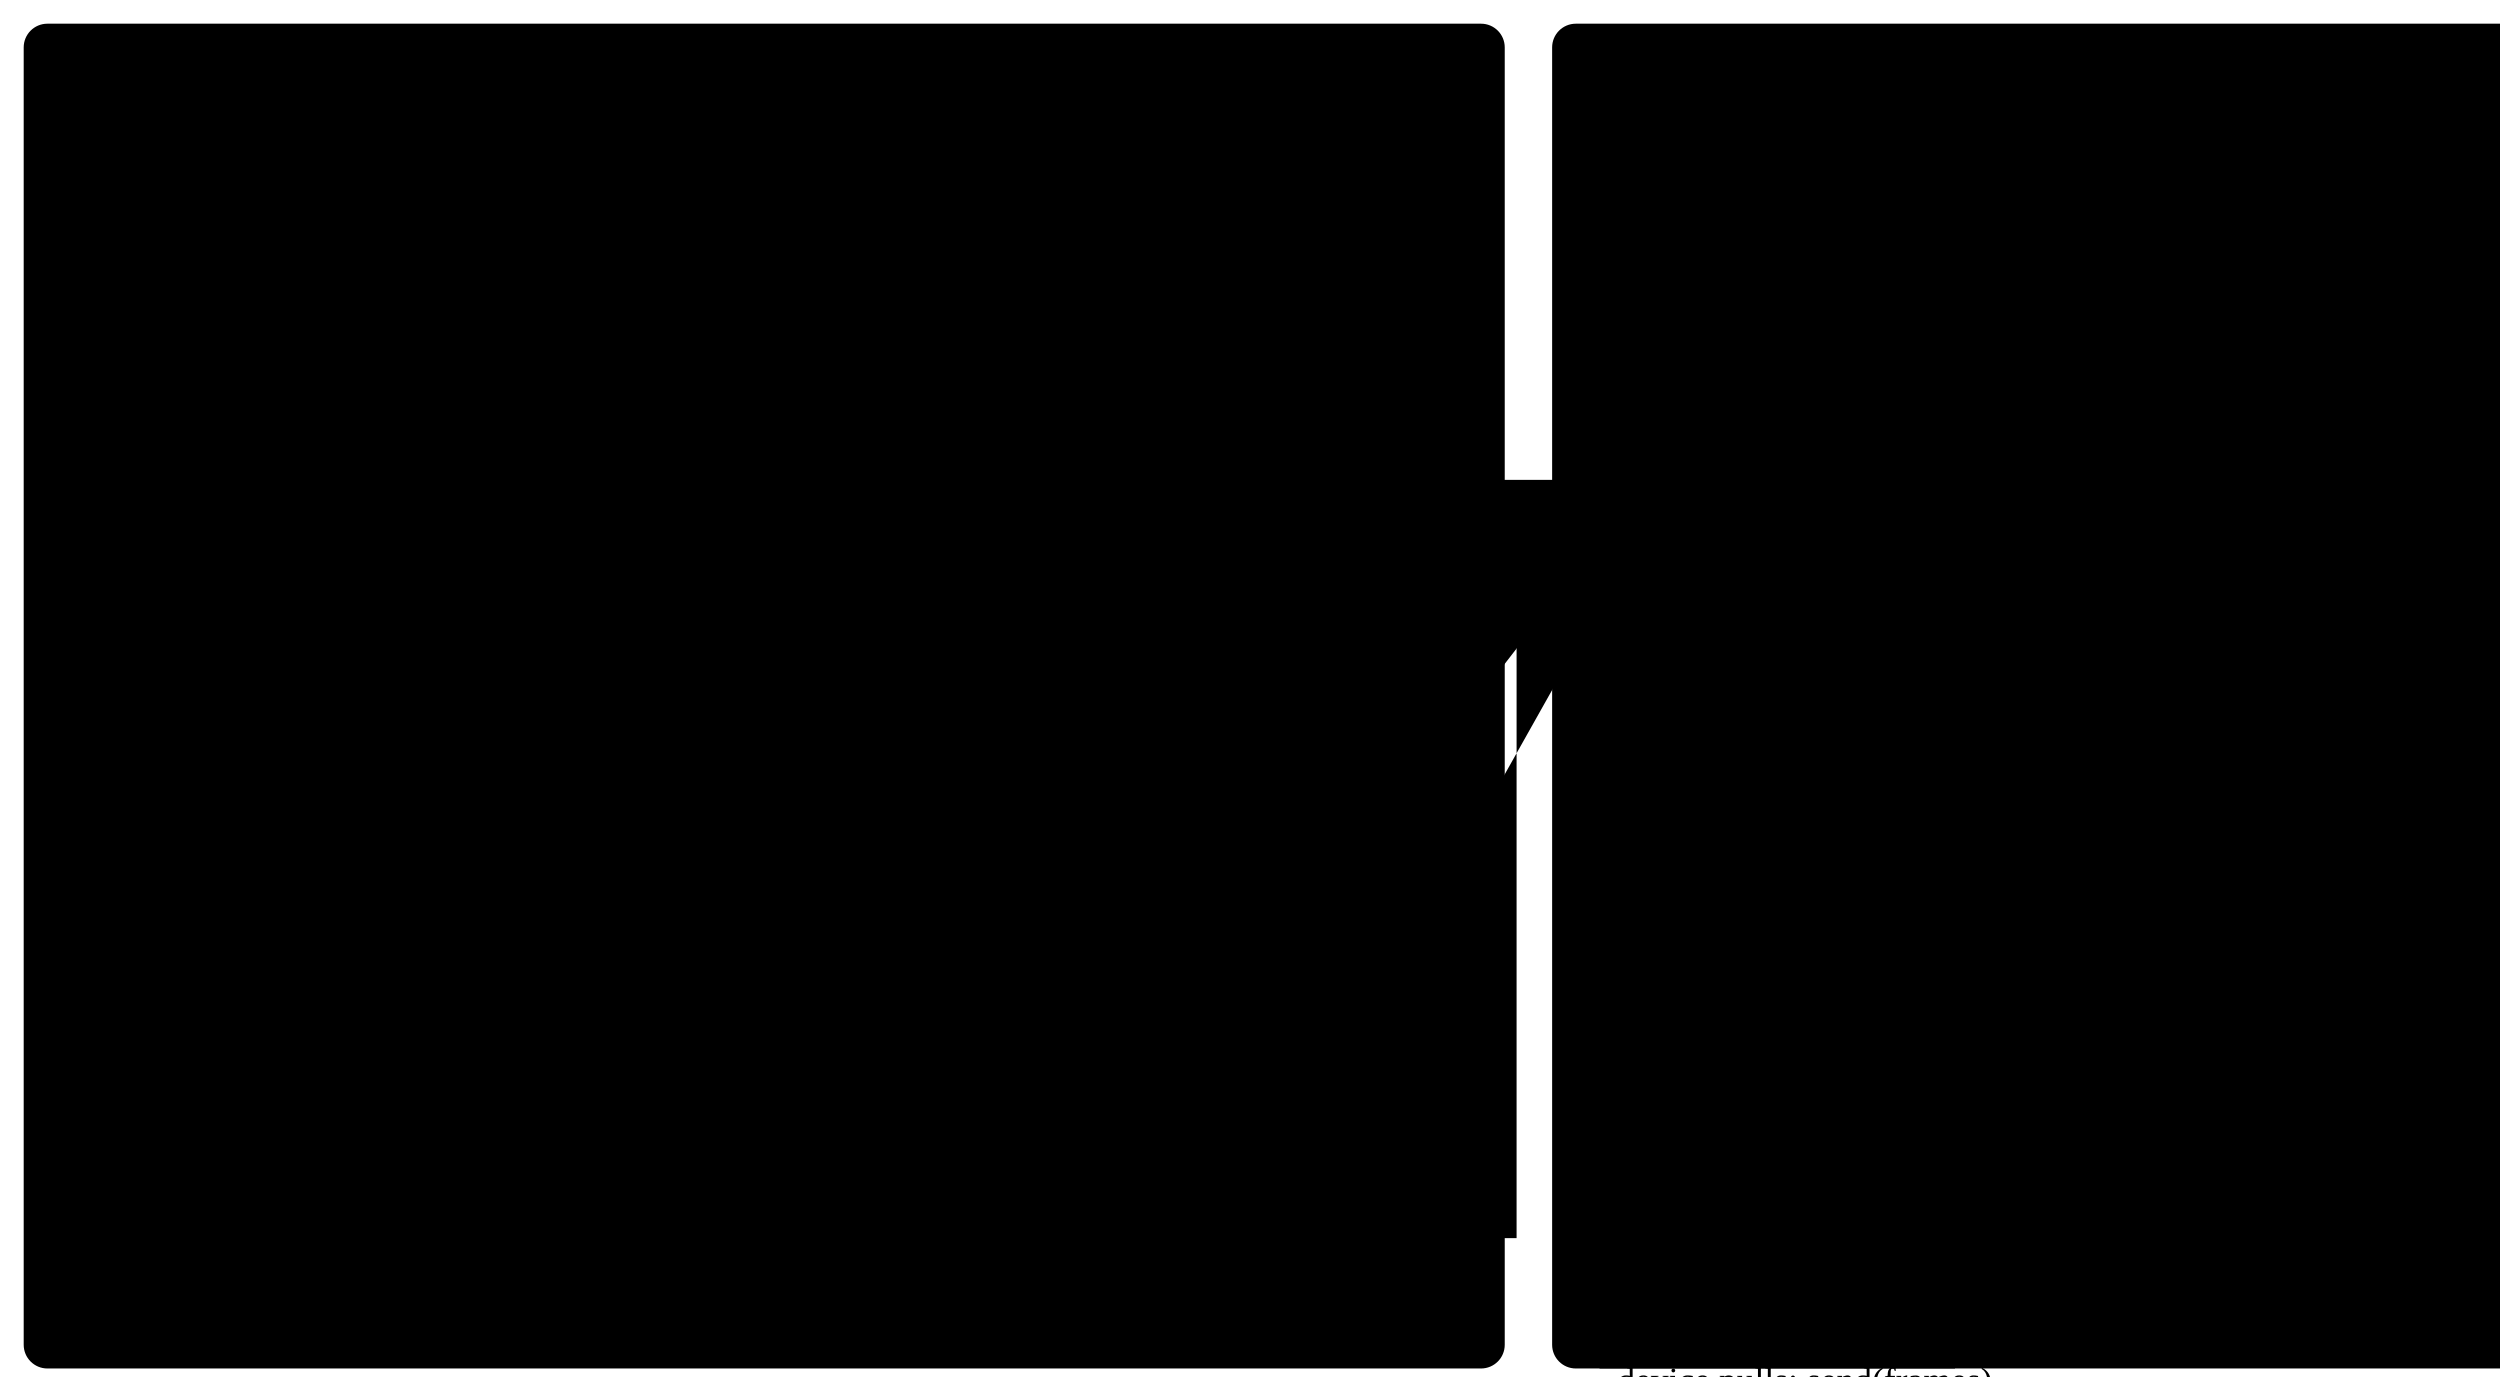
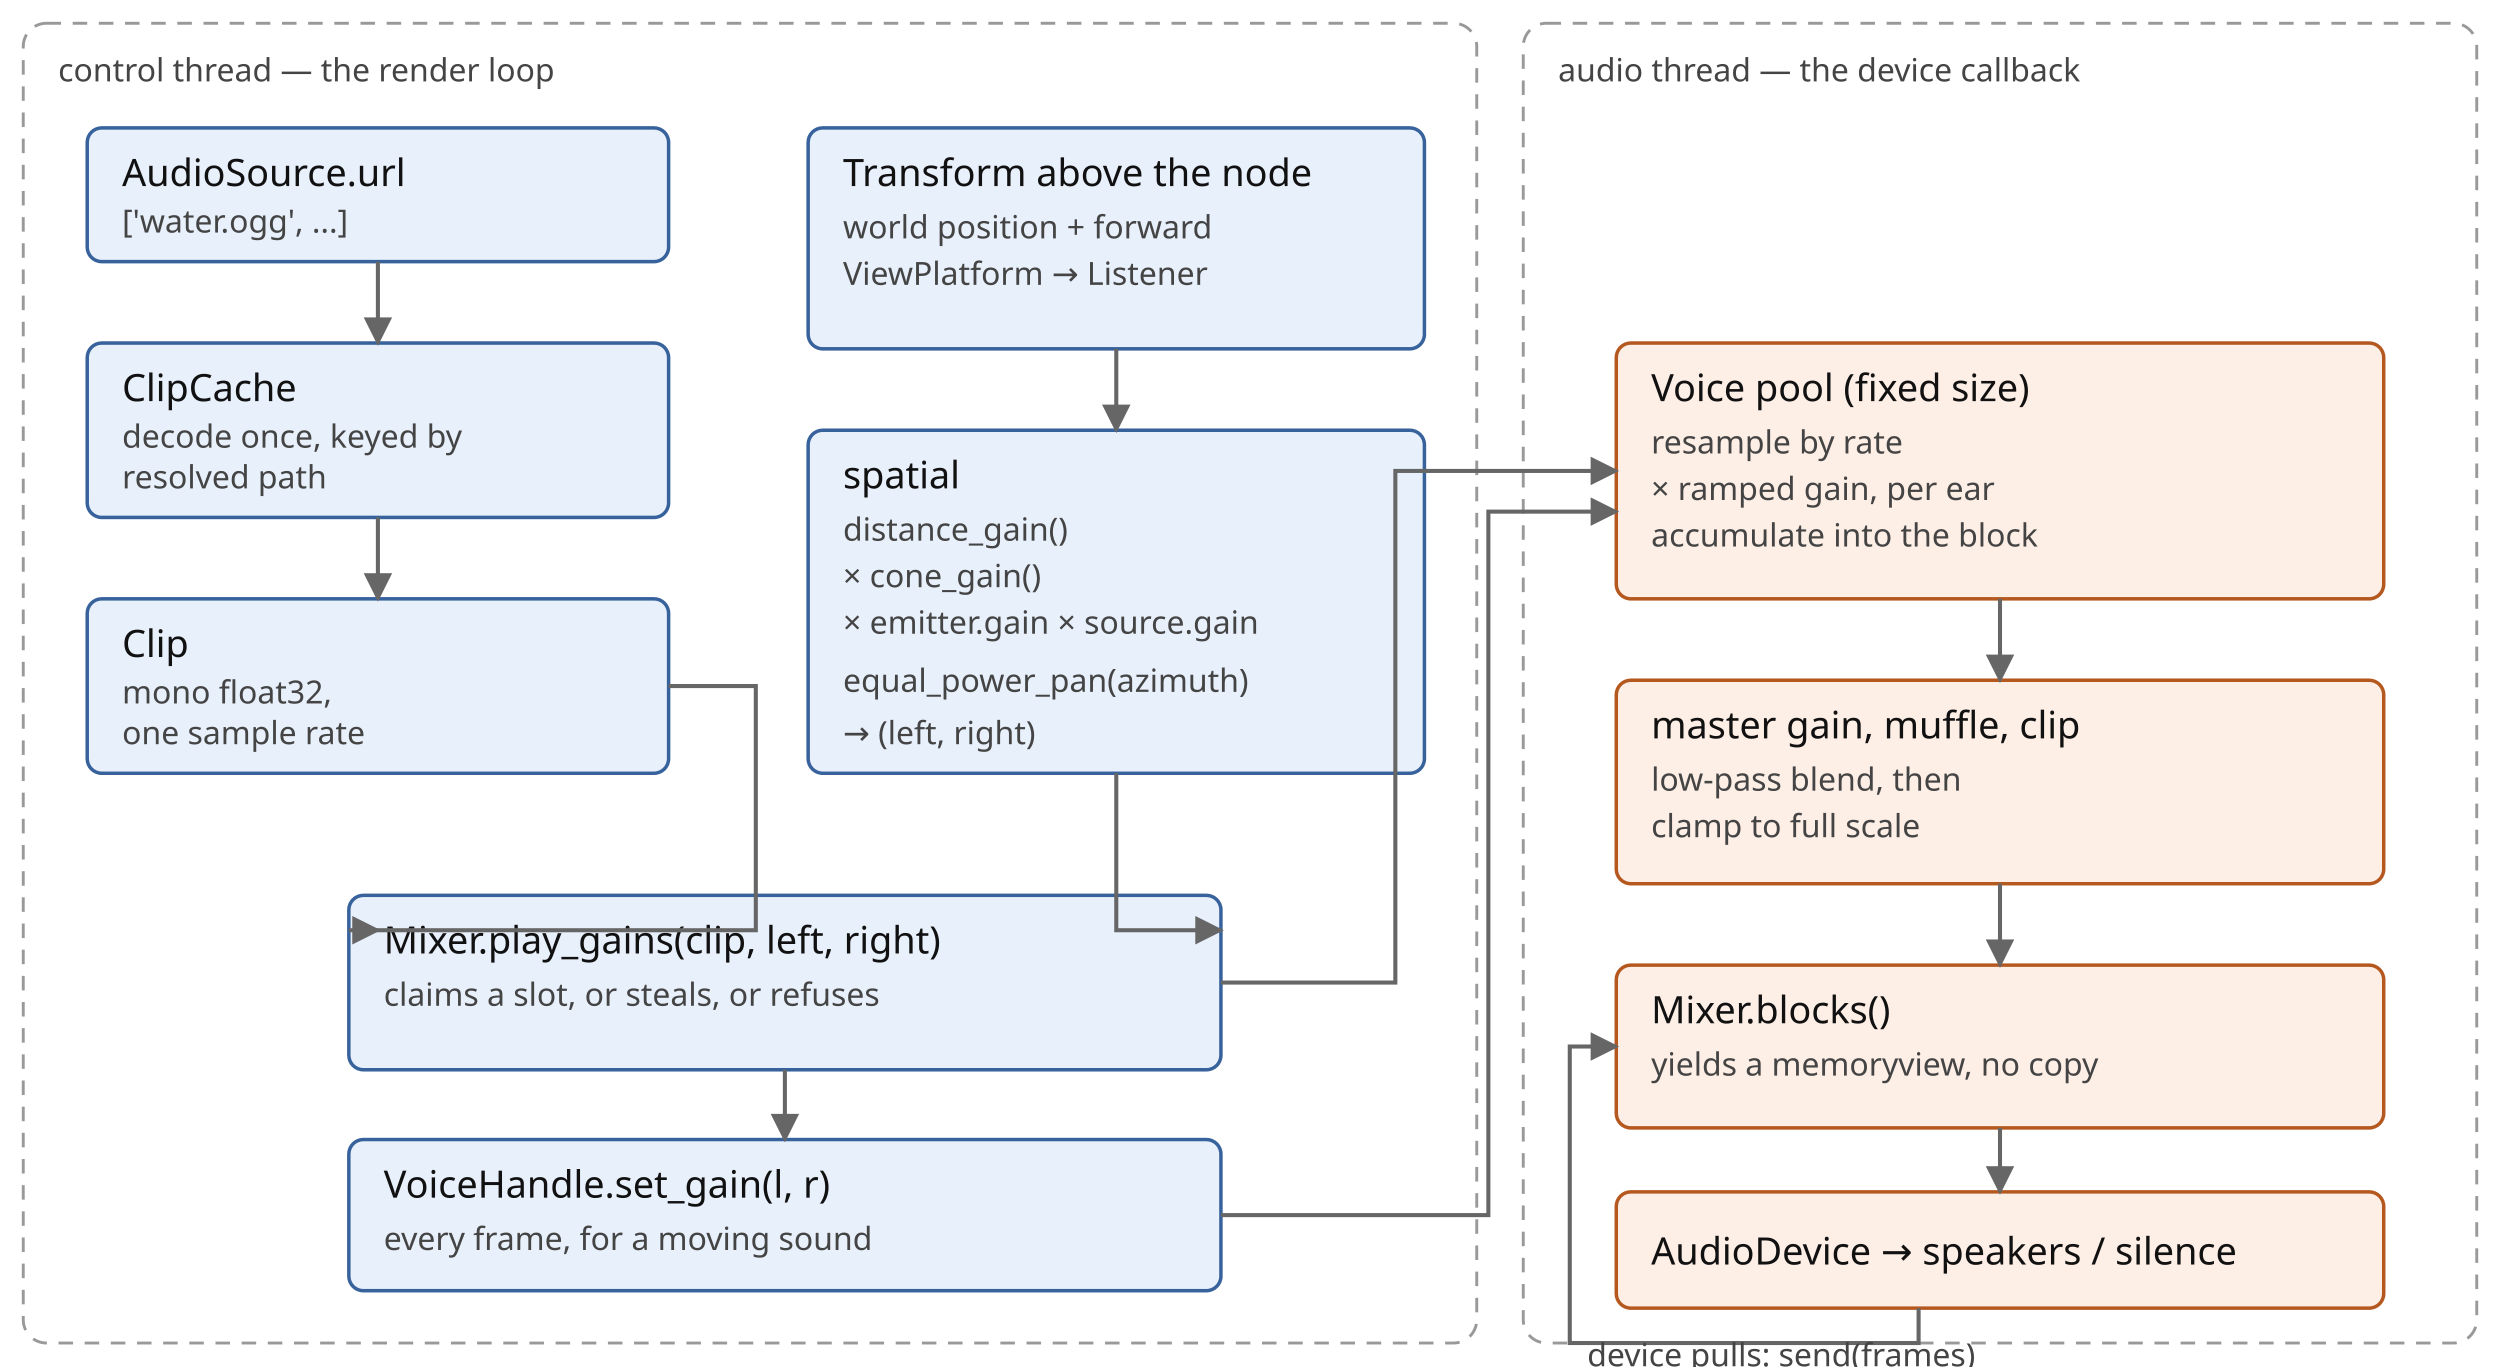
- <svg xmlns="http://www.w3.org/2000/svg" aria-label="Data flow from a URL through decoding, spatialisation and mixing to the device" class="diagram" role="img" viewbox="0 0 860 470">
+ <svg xmlns="http://www.w3.org/2000/svg" viewBox="0 0 860 470" class="diagram" role="img" aria-label="Data flow from a URL through decoding, spatialisation and mixing to the device">
+   <style>
+ .diagram { font-family: sans-serif; font-size: 13px; }
+     .diagram .box { fill: #f4f4f4; stroke: #666; stroke-width: 1.2; }
+     .diagram .ctl { fill: #e8f0fb; stroke: #37629c; stroke-width: 1.2; }
+     .diagram .aud { fill: #fdeee6; stroke: #b4581f; stroke-width: 1.2; }
+     .diagram .lbl { fill: #111; }
+     .diagram .sub { fill: #444; font-size: 11px; }
+     .diagram .flow { stroke: #666; stroke-width: 1.4; fill: none;
+                      marker-end: url(#arrow); }
+     .diagram .thread { fill: none; stroke: #999; stroke-dasharray: 5 4; }@media (prefers-color-scheme: dark) {
+       .diagram .box { fill: #2a2a2a; stroke: #999; }
+       .diagram .ctl { fill: #1e2b3d; stroke: #7ba7dd; }
+       .diagram .aud { fill: #3a2a1e; stroke: #d9924f; }
+       .diagram .lbl { fill: #eee; }
+       .diagram .sub { fill: #bbb; }
+       .diagram .flow { stroke: #aaa; }
+     }
+ </style>
  <defs>
-     <marker id="arrow" markerheight="7" markerwidth="7" orient="auto-start-reverse" refx="9" refy="5" viewbox="0 0 10 10">
+     <marker id="arrow" viewBox="0 0 10 10" refX="9" refY="5" markerWidth="7" markerHeight="7" orient="auto-start-reverse">
      <path d="M 0 0 L 10 5 L 0 10 z" fill="#666" />
    </marker>
  </defs>
-   <rect class="thread" height="454" rx="8" width="500" x="8" y="8" />
+   <rect class="thread" x="8" y="8" width="500" height="454" rx="8" />
  <text class="sub" x="20" y="28">control thread — the render loop</text>
-   <rect class="thread" height="454" rx="8" width="328" x="524" y="8" />
+   <rect class="thread" x="524" y="8" width="328" height="454" rx="8" />
  <text class="sub" x="536" y="28">audio thread — the device callback</text>
-   <rect class="ctl" height="46" rx="5" width="200" x="30" y="44" />
+   <rect class="ctl" x="30" y="44" width="200" height="46" rx="5" />
  <text class="lbl" x="42" y="64">AudioSource.url</text>
  <text class="sub" x="42" y="80">['water.ogg', ...]</text>
-   <rect class="ctl" height="60" rx="5" width="200" x="30" y="118" />
+   <rect class="ctl" x="30" y="118" width="200" height="60" rx="5" />
  <text class="lbl" x="42" y="138">ClipCache</text>
  <text class="sub" x="42" y="154">decode once, keyed by</text>
  <text class="sub" x="42" y="168">resolved path</text>
-   <rect class="ctl" height="60" rx="5" width="200" x="30" y="206" />
+   <rect class="ctl" x="30" y="206" width="200" height="60" rx="5" />
  <text class="lbl" x="42" y="226">Clip</text>
  <text class="sub" x="42" y="242">mono float32,</text>
  <text class="sub" x="42" y="256">one sample rate</text>
-   <rect class="ctl" height="76" rx="5" width="212" x="278" y="44" />
+   <rect class="ctl" x="278" y="44" width="212" height="76" rx="5" />
  <text class="lbl" x="290" y="64">Transform above the node</text>
  <text class="sub" x="290" y="82">world position + forward</text>
  <text class="sub" x="290" y="98">ViewPlatform → Listener</text>
-   <rect class="ctl" height="118" rx="5" width="212" x="278" y="148" />
+   <rect class="ctl" x="278" y="148" width="212" height="118" rx="5" />
  <text class="lbl" x="290" y="168">spatial</text>
  <text class="sub" x="290" y="186">distance_gain()</text>
  <text class="sub" x="290" y="202">× cone_gain()</text>
  <text class="sub" x="290" y="218">× emitter.gain × source.gain</text>
  <text class="sub" x="290" y="238">equal_power_pan(azimuth)</text>
  <text class="sub" x="290" y="256">→ (left, right)</text>
-   <rect class="ctl" height="60" rx="5" width="300" x="120" y="308" />
+   <rect class="ctl" x="120" y="308" width="300" height="60" rx="5" />
  <text class="lbl" x="132" y="328">Mixer.play_gains(clip, left, right)</text>
  <text class="sub" x="132" y="346">claims a slot, or steals, or refuses</text>
-   <rect class="ctl" height="52" rx="5" width="300" x="120" y="392" />
+   <rect class="ctl" x="120" y="392" width="300" height="52" rx="5" />
  <text class="lbl" x="132" y="412">VoiceHandle.set_gain(l, r)</text>
  <text class="sub" x="132" y="430">every frame, for a moving sound</text>
-   <rect class="aud" height="88" rx="5" width="264" x="556" y="118" />
+   <rect class="aud" x="556" y="118" width="264" height="88" rx="5" />
  <text class="lbl" x="568" y="138">Voice pool (fixed size)</text>
  <text class="sub" x="568" y="156">resample by rate</text>
  <text class="sub" x="568" y="172">× ramped gain, per ear</text>
  <text class="sub" x="568" y="188">accumulate into the block</text>
-   <rect class="aud" height="70" rx="5" width="264" x="556" y="234" />
+   <rect class="aud" x="556" y="234" width="264" height="70" rx="5" />
  <text class="lbl" x="568" y="254">master gain, muffle, clip</text>
  <text class="sub" x="568" y="272">low-pass blend, then</text>
  <text class="sub" x="568" y="288">clamp to full scale</text>
-   <rect class="aud" height="56" rx="5" width="264" x="556" y="332" />
+   <rect class="aud" x="556" y="332" width="264" height="56" rx="5" />
  <text class="lbl" x="568" y="352">Mixer.blocks()</text>
  <text class="sub" x="568" y="370">yields a memoryview, no copy</text>
-   <rect class="aud" height="40" rx="5" width="264" x="556" y="410" />
+   <rect class="aud" x="556" y="410" width="264" height="40" rx="5" />
  <text class="lbl" x="568" y="435">AudioDevice → speakers / silence</text>
  <path class="flow" d="M 130 90 L 130 118" />
  <path class="flow" d="M 130 178 L 130 206" />
  <path class="flow" d="M 384 120 L 384 148" />
  <path class="flow" d="M 230 236 L 260 236 L 260 320 L 120 320 L 130 320" />
  <path class="flow" d="M 384 266 L 384 320 L 420 320" />
  <path class="flow" d="M 270 368 L 270 392" />
  <path class="flow" d="M 420 338 L 480 338 L 480 162 L 556 162" />
  <path class="flow" d="M 420 418 L 512 418 L 512 176 L 556 176" />
  <path class="flow" d="M 688 206 L 688 234" />
  <path class="flow" d="M 688 304 L 688 332" />
  <path class="flow" d="M 688 388 L 688 410" />
  <path class="flow" d="M 660 450 L 660 462 L 540 462 L 540 360 L 556 360" />
  <text class="sub" x="546" y="470">device pulls: send(frames)</text>
</svg>
